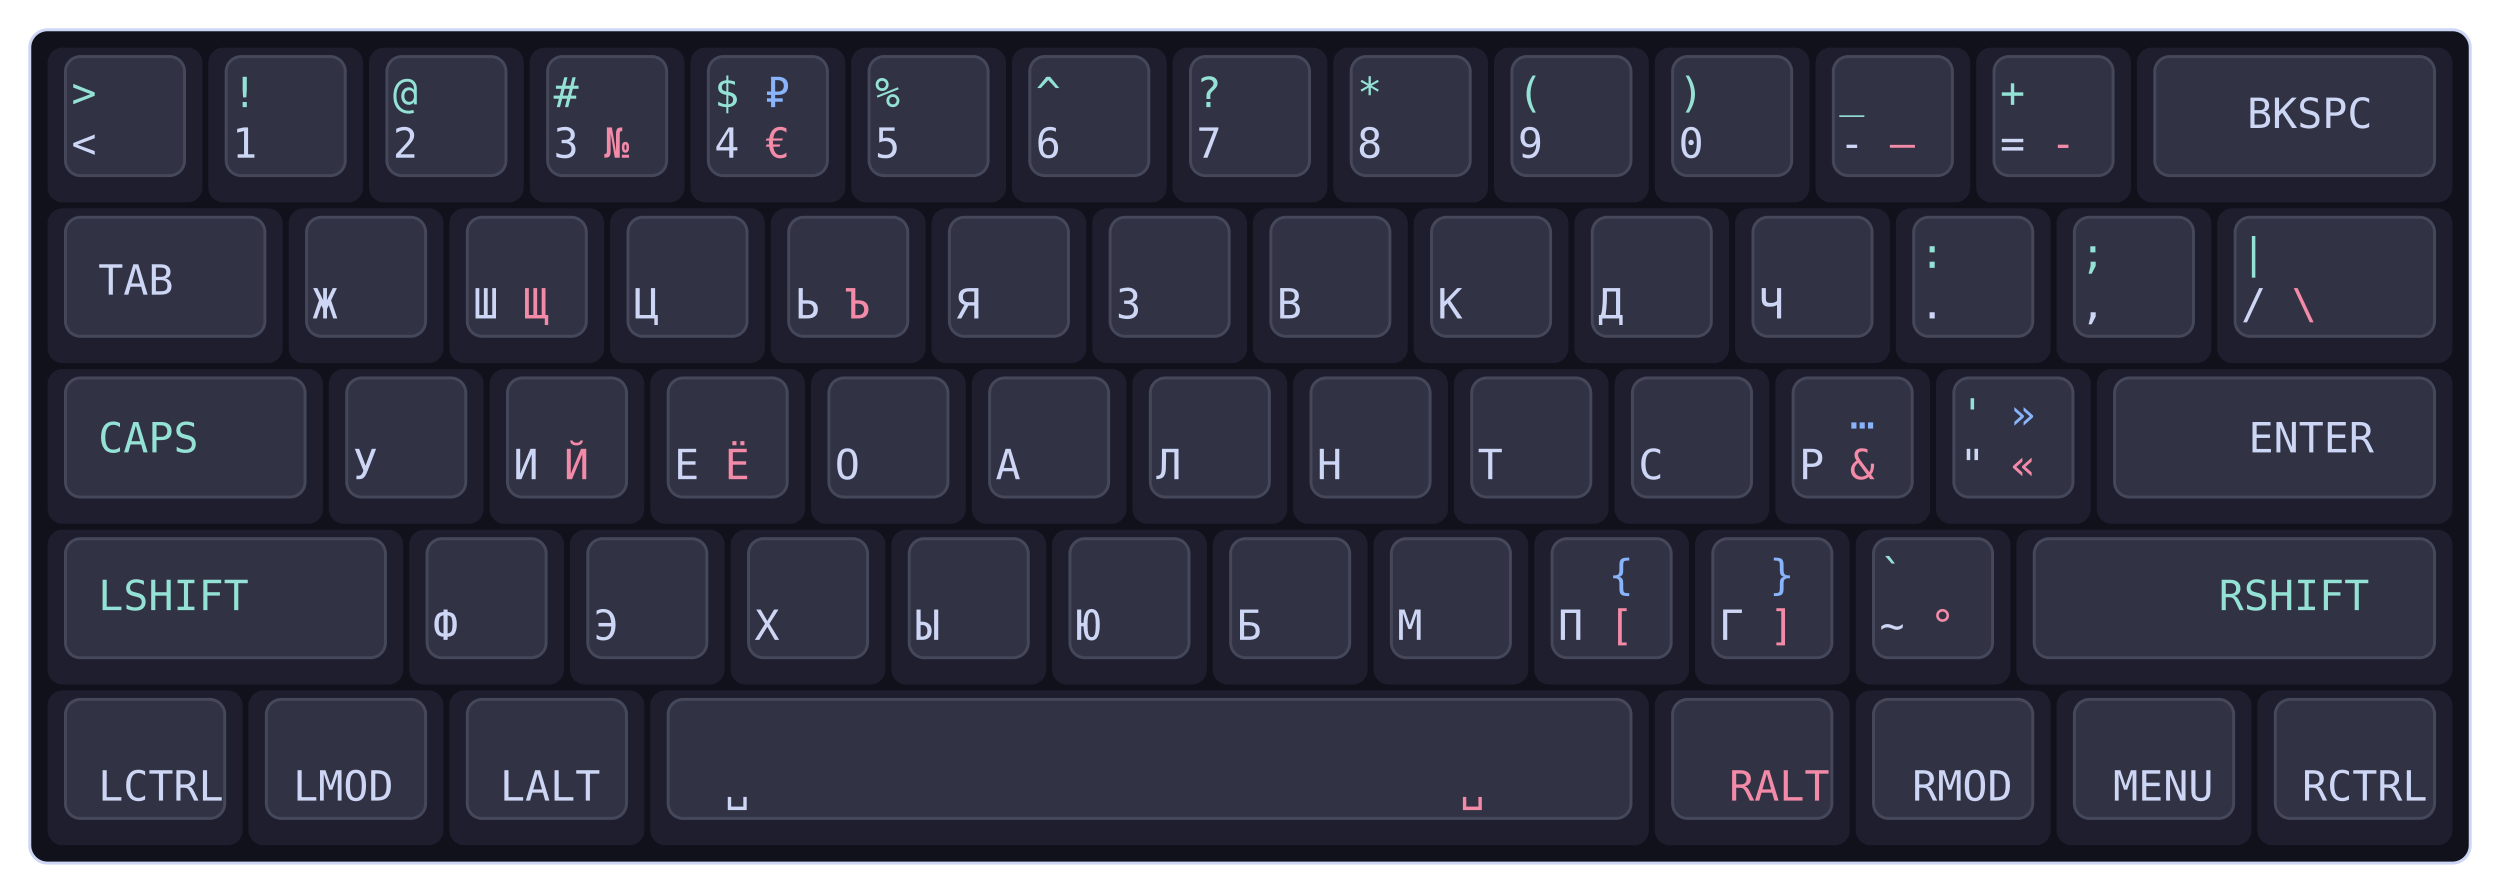
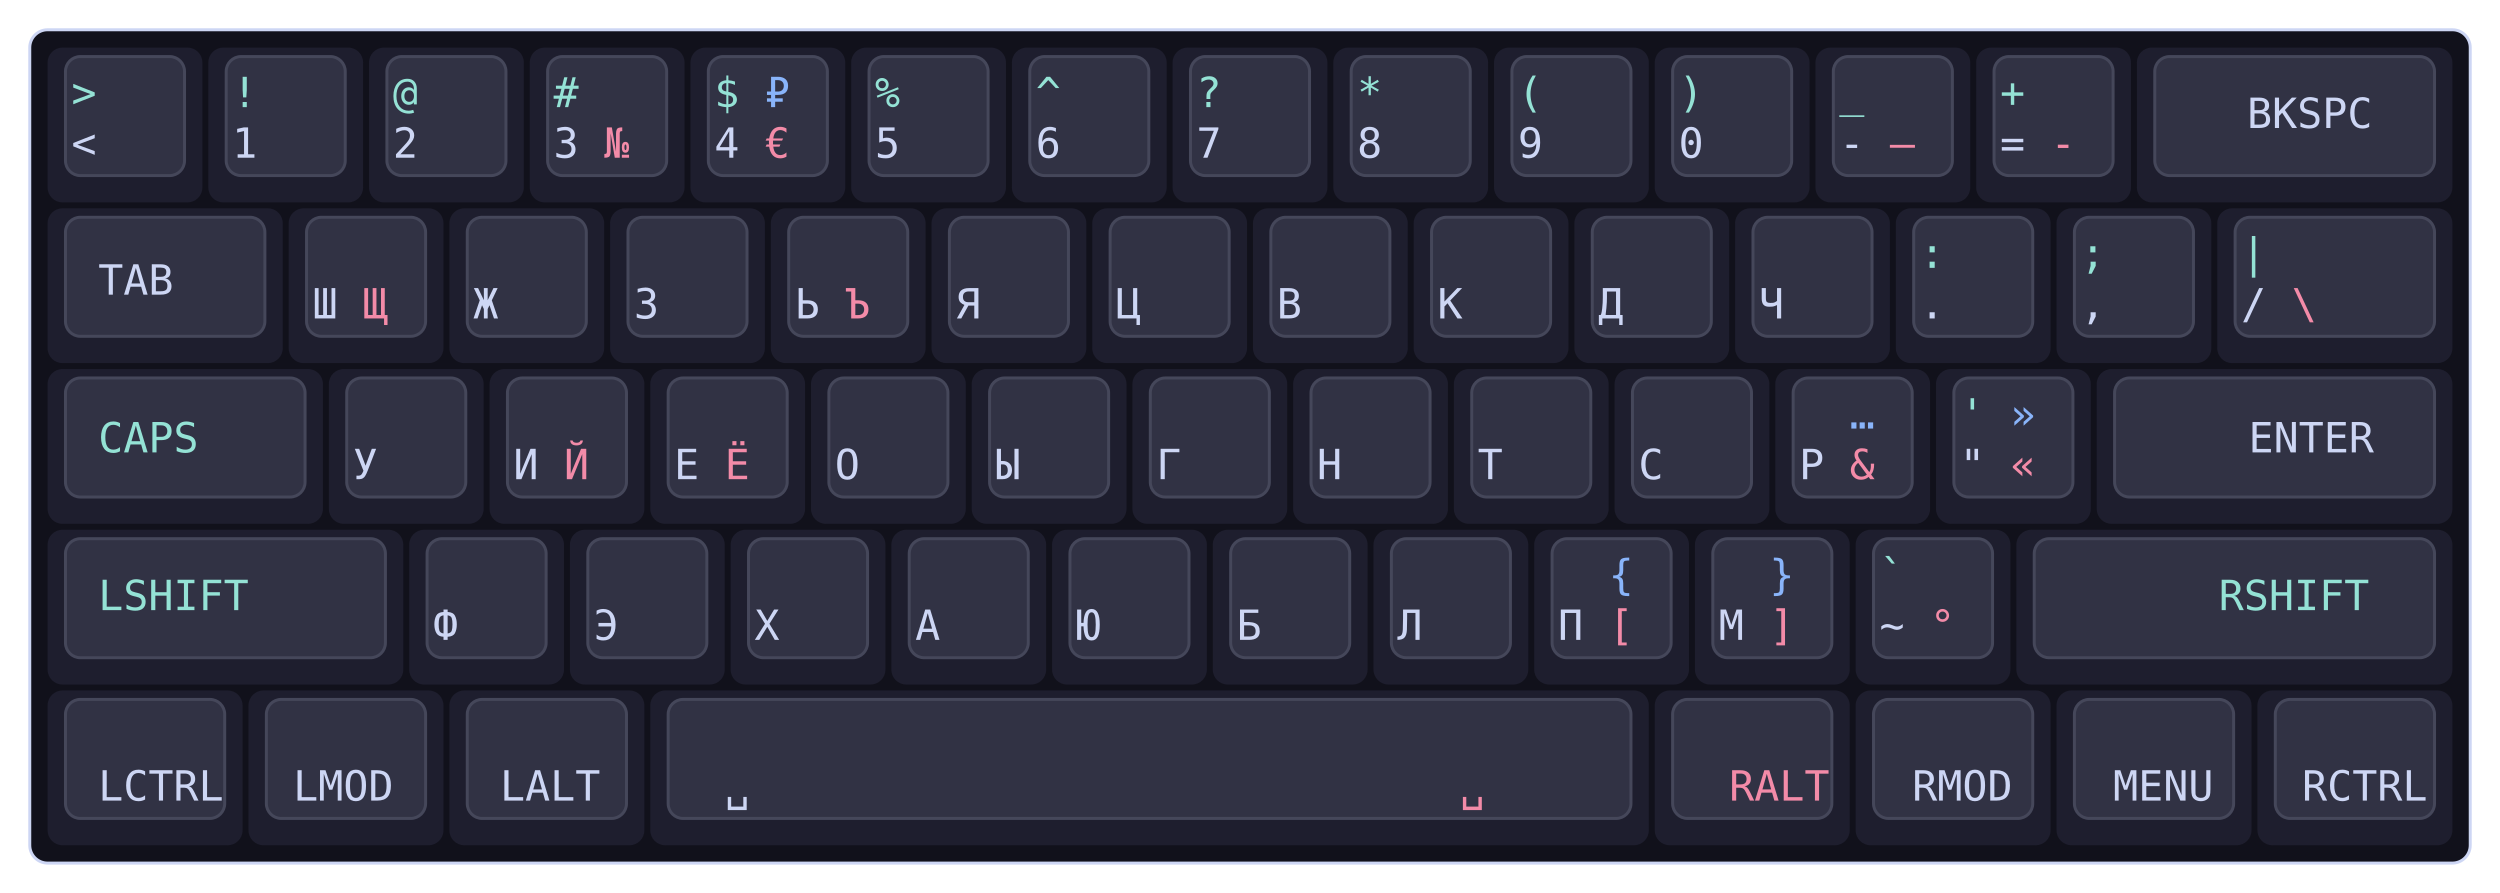
<svg xmlns="http://www.w3.org/2000/svg" width="840px" height="300px" viewBox="0 0 840 300">
  <style type="text/css">
    .keycap .outer { fill: #1e1e2e; }
    .keycap .inner { fill: #313244; stroke: #45475a; }
    .label { font: 14px monospace; }
    .label.level1 { fill: #cdd6f4; }
    .label.level2 { fill: #94e2d5; }
    .label.level3 { fill: #f38ba8; }
    .label.level4 { fill: #89b4fa; }
    .label.small { font-size: 10px; }
  </style>
  <g transform="translate(10,10)">
    <rect width="820" height="280" stroke="#cdd6f4" stroke-width="1" fill="#11111b" rx="6" />
    <g transform="translate(5,5)">
      <g class="keycap">
        <rect x="1" y="1" width="52" height="52" rx="5" class="outer" />
        <rect x="7" y="4" width="40" height="40" rx="5" class="inner" />
        <text x="9.0" y="38.0" class="label level1">&lt;</text>
        <text x="9.0" y="21.0" class="label level2">&gt;</text>
        <text x="26.0" y="38.0" class="label level3" />
        <text x="26.0" y="21.0" class="label level4" />
      </g>
      <g class="keycap">
        <rect x="55" y="1" width="52" height="52" rx="5" class="outer" />
        <rect x="61" y="4" width="40" height="40" rx="5" class="inner" />
        <text x="63.0" y="38.0" class="label level1">1</text>
        <text x="63.0" y="21.0" class="label level2">!</text>
        <text x="80.0" y="38.0" class="label level3" />
        <text x="80.0" y="21.0" class="label level4" />
      </g>
      <g class="keycap">
        <rect x="109" y="1" width="52" height="52" rx="5" class="outer" />
        <rect x="115" y="4" width="40" height="40" rx="5" class="inner" />
        <text x="117.0" y="38.0" class="label level1">2</text>
        <text x="117.0" y="21.0" class="label level2">@</text>
        <text x="134.0" y="38.0" class="label level3" />
        <text x="134.0" y="21.0" class="label level4" />
      </g>
      <g class="keycap">
        <rect x="163" y="1" width="52" height="52" rx="5" class="outer" />
        <rect x="169" y="4" width="40" height="40" rx="5" class="inner" />
        <text x="171.0" y="38.0" class="label level1">3</text>
        <text x="171.0" y="21.0" class="label level2">#</text>
        <text x="188.0" y="38.0" class="label level3">№</text>
        <text x="188.0" y="21.0" class="label level4" />
      </g>
      <g class="keycap">
        <rect x="217" y="1" width="52" height="52" rx="5" class="outer" />
        <rect x="223" y="4" width="40" height="40" rx="5" class="inner" />
        <text x="225.0" y="38.0" class="label level1">4</text>
        <text x="225.0" y="21.0" class="label level2">$</text>
        <text x="242.0" y="38.0" class="label level3">€</text>
        <text x="242.0" y="21.0" class="label level4">₽</text>
      </g>
      <g class="keycap">
        <rect x="271" y="1" width="52" height="52" rx="5" class="outer" />
        <rect x="277" y="4" width="40" height="40" rx="5" class="inner" />
        <text x="279.0" y="38.0" class="label level1">5</text>
        <text x="279.0" y="21.0" class="label level2">%</text>
        <text x="296.0" y="38.0" class="label level3" />
        <text x="296.0" y="21.0" class="label level4" />
      </g>
      <g class="keycap">
        <rect x="325" y="1" width="52" height="52" rx="5" class="outer" />
        <rect x="331" y="4" width="40" height="40" rx="5" class="inner" />
        <text x="333.0" y="38.0" class="label level1">6</text>
        <text x="333.0" y="21.0" class="label level2">^</text>
        <text x="350.0" y="38.0" class="label level3" />
        <text x="350.0" y="21.0" class="label level4" />
      </g>
      <g class="keycap">
        <rect x="379" y="1" width="52" height="52" rx="5" class="outer" />
        <rect x="385" y="4" width="40" height="40" rx="5" class="inner" />
        <text x="387.0" y="38.0" class="label level1">7</text>
        <text x="387.0" y="21.0" class="label level2">?</text>
        <text x="404.0" y="38.0" class="label level3" />
        <text x="404.0" y="21.0" class="label level4" />
      </g>
      <g class="keycap">
        <rect x="433" y="1" width="52" height="52" rx="5" class="outer" />
        <rect x="439" y="4" width="40" height="40" rx="5" class="inner" />
        <text x="441.0" y="38.0" class="label level1">8</text>
        <text x="441.0" y="21.0" class="label level2">*</text>
        <text x="458.0" y="38.0" class="label level3" />
        <text x="458.0" y="21.0" class="label level4" />
      </g>
      <g class="keycap">
        <rect x="487" y="1" width="52" height="52" rx="5" class="outer" />
        <rect x="493" y="4" width="40" height="40" rx="5" class="inner" />
        <text x="495.0" y="38.0" class="label level1">9</text>
        <text x="495.0" y="21.0" class="label level2">(</text>
        <text x="512.0" y="38.0" class="label level3" />
        <text x="512.0" y="21.0" class="label level4" />
      </g>
      <g class="keycap">
        <rect x="541" y="1" width="52" height="52" rx="5" class="outer" />
        <rect x="547" y="4" width="40" height="40" rx="5" class="inner" />
        <text x="549.0" y="38.0" class="label level1">0</text>
        <text x="549.0" y="21.0" class="label level2">)</text>
        <text x="566.0" y="38.0" class="label level3" />
        <text x="566.0" y="21.0" class="label level4" />
      </g>
      <g class="keycap">
        <rect x="595" y="1" width="52" height="52" rx="5" class="outer" />
        <rect x="601" y="4" width="40" height="40" rx="5" class="inner" />
        <text x="603.0" y="38.0" class="label level1">-</text>
        <text x="603.0" y="21.0" class="label level2">_</text>
        <text x="620.0" y="38.0" class="label level3">—</text>
        <text x="620.0" y="21.0" class="label level4" />
      </g>
      <g class="keycap">
        <rect x="649" y="1" width="52" height="52" rx="5" class="outer" />
        <rect x="655" y="4" width="40" height="40" rx="5" class="inner" />
        <text x="657.0" y="38.0" class="label level1">=</text>
        <text x="657.0" y="21.0" class="label level2">+</text>
        <text x="674.0" y="38.0" class="label level3">‐</text>
        <text x="674.0" y="21.0" class="label level4" />
      </g>
      <g class="keycap">
        <rect x="703" y="1" width="106" height="52" rx="5" class="outer" />
        <rect x="709" y="4" width="94" height="40" rx="5" class="inner" />
        <text x="740.0" y="28.0" class="label level1">BKSPC</text>
      </g>
      <g class="keycap">
        <rect x="1" y="55" width="79" height="52" rx="5" class="outer" />
        <rect x="7" y="58" width="67" height="40" rx="5" class="inner" />
        <text x="18.0" y="84.0" class="label level1">TAB</text>
      </g>
      <g class="keycap">
        <rect x="82" y="55" width="52" height="52" rx="5" class="outer" />
        <rect x="88" y="58" width="40" height="40" rx="5" class="inner" />
-         <text x="90.0" y="92.0" class="label level1">Ж</text>
+         <text x="90.0" y="92.0" class="label level1">Ш</text>
        <text x="90.0" y="75.0" class="label level2" />
-         <text x="107.0" y="92.0" class="label level3" />
+         <text x="107.0" y="92.0" class="label level3">Щ</text>
        <text x="107.0" y="75.0" class="label level4" />
      </g>
      <g class="keycap">
        <rect x="136" y="55" width="52" height="52" rx="5" class="outer" />
        <rect x="142" y="58" width="40" height="40" rx="5" class="inner" />
-         <text x="144.0" y="92.0" class="label level1">Ш</text>
+         <text x="144.0" y="92.0" class="label level1">Ж</text>
        <text x="144.0" y="75.0" class="label level2" />
-         <text x="161.0" y="92.0" class="label level3">Щ</text>
+         <text x="161.0" y="92.0" class="label level3" />
        <text x="161.0" y="75.0" class="label level4" />
      </g>
      <g class="keycap">
        <rect x="190" y="55" width="52" height="52" rx="5" class="outer" />
        <rect x="196" y="58" width="40" height="40" rx="5" class="inner" />
-         <text x="198.0" y="92.0" class="label level1">Ц</text>
+         <text x="198.0" y="92.0" class="label level1">З</text>
        <text x="198.0" y="75.0" class="label level2" />
        <text x="215.0" y="92.0" class="label level3" />
        <text x="215.0" y="75.0" class="label level4" />
      </g>
      <g class="keycap">
        <rect x="244" y="55" width="52" height="52" rx="5" class="outer" />
        <rect x="250" y="58" width="40" height="40" rx="5" class="inner" />
        <text x="252.0" y="92.0" class="label level1">Ь</text>
        <text x="252.0" y="75.0" class="label level2" />
        <text x="269.0" y="92.0" class="label level3">Ъ</text>
        <text x="269.0" y="75.0" class="label level4" />
      </g>
      <g class="keycap">
        <rect x="298" y="55" width="52" height="52" rx="5" class="outer" />
        <rect x="304" y="58" width="40" height="40" rx="5" class="inner" />
        <text x="306.0" y="92.0" class="label level1">Я</text>
        <text x="306.0" y="75.0" class="label level2" />
        <text x="323.0" y="92.0" class="label level3" />
        <text x="323.0" y="75.0" class="label level4" />
      </g>
      <g class="keycap">
        <rect x="352" y="55" width="52" height="52" rx="5" class="outer" />
        <rect x="358" y="58" width="40" height="40" rx="5" class="inner" />
-         <text x="360.0" y="92.0" class="label level1">З</text>
+         <text x="360.0" y="92.0" class="label level1">Ц</text>
        <text x="360.0" y="75.0" class="label level2" />
        <text x="377.0" y="92.0" class="label level3" />
        <text x="377.0" y="75.0" class="label level4" />
      </g>
      <g class="keycap">
        <rect x="406" y="55" width="52" height="52" rx="5" class="outer" />
        <rect x="412" y="58" width="40" height="40" rx="5" class="inner" />
        <text x="414.0" y="92.0" class="label level1">В</text>
        <text x="414.0" y="75.0" class="label level2" />
        <text x="431.0" y="92.0" class="label level3" />
        <text x="431.0" y="75.0" class="label level4" />
      </g>
      <g class="keycap">
        <rect x="460" y="55" width="52" height="52" rx="5" class="outer" />
        <rect x="466" y="58" width="40" height="40" rx="5" class="inner" />
        <text x="468.0" y="92.0" class="label level1">К</text>
        <text x="468.0" y="75.0" class="label level2" />
        <text x="485.0" y="92.0" class="label level3" />
        <text x="485.0" y="75.0" class="label level4" />
      </g>
      <g class="keycap">
        <rect x="514" y="55" width="52" height="52" rx="5" class="outer" />
        <rect x="520" y="58" width="40" height="40" rx="5" class="inner" />
        <text x="522.0" y="92.0" class="label level1">Д</text>
        <text x="522.0" y="75.0" class="label level2" />
        <text x="539.0" y="92.0" class="label level3" />
        <text x="539.0" y="75.0" class="label level4" />
      </g>
      <g class="keycap">
        <rect x="568" y="55" width="52" height="52" rx="5" class="outer" />
        <rect x="574" y="58" width="40" height="40" rx="5" class="inner" />
        <text x="576.0" y="92.0" class="label level1">Ч</text>
        <text x="576.0" y="75.0" class="label level2" />
        <text x="593.0" y="92.0" class="label level3" />
        <text x="593.0" y="75.0" class="label level4" />
      </g>
      <g class="keycap">
        <rect x="622" y="55" width="52" height="52" rx="5" class="outer" />
        <rect x="628" y="58" width="40" height="40" rx="5" class="inner" />
        <text x="630.0" y="92.0" class="label level1">.</text>
        <text x="630.0" y="75.0" class="label level2">:</text>
        <text x="647.0" y="92.0" class="label level3" />
        <text x="647.0" y="75.0" class="label level4" />
      </g>
      <g class="keycap">
        <rect x="676" y="55" width="52" height="52" rx="5" class="outer" />
        <rect x="682" y="58" width="40" height="40" rx="5" class="inner" />
        <text x="684.0" y="92.0" class="label level1">,</text>
        <text x="684.0" y="75.0" class="label level2">;</text>
        <text x="701.0" y="92.0" class="label level3" />
        <text x="701.0" y="75.0" class="label level4" />
      </g>
      <g class="keycap">
        <rect x="730" y="55" width="79" height="52" rx="5" class="outer" />
        <rect x="736" y="58" width="67" height="40" rx="5" class="inner" />
        <text x="738.0" y="92.0" class="label level1">/</text>
        <text x="738.0" y="75.0" class="label level2">|</text>
        <text x="755.0" y="92.0" class="label level3">\</text>
        <text x="755.0" y="75.0" class="label level4" />
      </g>
      <g class="keycap">
        <rect x="1" y="109" width="92.5" height="52" rx="5" class="outer" />
        <rect x="7" y="112" width="80.5" height="40" rx="5" class="inner" />
        <text x="18.0" y="137.0" class="label level2">CAPS</text>
      </g>
      <g class="keycap">
        <rect x="95.5" y="109" width="52" height="52" rx="5" class="outer" />
        <rect x="101.5" y="112" width="40" height="40" rx="5" class="inner" />
        <text x="103.5" y="146.0" class="label level1">У</text>
        <text x="103.5" y="129.0" class="label level2" />
        <text x="120.5" y="146.0" class="label level3" />
        <text x="120.5" y="129.0" class="label level4" />
      </g>
      <g class="keycap">
        <rect x="149.5" y="109" width="52" height="52" rx="5" class="outer" />
        <rect x="155.5" y="112" width="40" height="40" rx="5" class="inner" />
        <text x="157.5" y="146.0" class="label level1">И</text>
        <text x="157.5" y="129.0" class="label level2" />
        <text x="174.5" y="146.0" class="label level3">Й</text>
        <text x="174.5" y="129.0" class="label level4" />
      </g>
      <g class="keycap">
        <rect x="203.5" y="109" width="52" height="52" rx="5" class="outer" />
        <rect x="209.5" y="112" width="40" height="40" rx="5" class="inner" />
        <text x="211.5" y="146.0" class="label level1">Е</text>
        <text x="211.5" y="129.0" class="label level2" />
        <text x="228.5" y="146.0" class="label level3">Ё</text>
        <text x="228.5" y="129.0" class="label level4" />
      </g>
      <g class="keycap">
        <rect x="257.5" y="109" width="52" height="52" rx="5" class="outer" />
        <rect x="263.5" y="112" width="40" height="40" rx="5" class="inner" />
        <text x="265.5" y="146.0" class="label level1">О</text>
        <text x="265.5" y="129.0" class="label level2" />
        <text x="282.5" y="146.0" class="label level3" />
        <text x="282.5" y="129.0" class="label level4" />
      </g>
      <g class="keycap">
        <rect x="311.5" y="109" width="52" height="52" rx="5" class="outer" />
        <rect x="317.5" y="112" width="40" height="40" rx="5" class="inner" />
-         <text x="319.5" y="146.0" class="label level1">А</text>
+         <text x="319.5" y="146.0" class="label level1">Ы</text>
        <text x="319.5" y="129.0" class="label level2" />
        <text x="336.5" y="146.0" class="label level3" />
        <text x="336.5" y="129.0" class="label level4" />
      </g>
      <g class="keycap">
        <rect x="365.5" y="109" width="52" height="52" rx="5" class="outer" />
        <rect x="371.5" y="112" width="40" height="40" rx="5" class="inner" />
-         <text x="373.5" y="146.0" class="label level1">Л</text>
+         <text x="373.5" y="146.0" class="label level1">Г</text>
        <text x="373.5" y="129.0" class="label level2" />
        <text x="390.5" y="146.0" class="label level3" />
        <text x="390.5" y="129.0" class="label level4" />
      </g>
      <g class="keycap">
        <rect x="419.5" y="109" width="52" height="52" rx="5" class="outer" />
        <rect x="425.5" y="112" width="40" height="40" rx="5" class="inner" />
        <text x="427.5" y="146.0" class="label level1">Н</text>
        <text x="427.5" y="129.0" class="label level2" />
        <text x="444.5" y="146.0" class="label level3" />
        <text x="444.5" y="129.0" class="label level4" />
      </g>
      <g class="keycap">
        <rect x="473.5" y="109" width="52" height="52" rx="5" class="outer" />
        <rect x="479.5" y="112" width="40" height="40" rx="5" class="inner" />
        <text x="481.5" y="146.0" class="label level1">Т</text>
        <text x="481.5" y="129.0" class="label level2" />
        <text x="498.5" y="146.0" class="label level3" />
        <text x="498.5" y="129.0" class="label level4" />
      </g>
      <g class="keycap">
        <rect x="527.5" y="109" width="52" height="52" rx="5" class="outer" />
        <rect x="533.5" y="112" width="40" height="40" rx="5" class="inner" />
        <text x="535.5" y="146.0" class="label level1">С</text>
        <text x="535.5" y="129.0" class="label level2" />
        <text x="552.5" y="146.0" class="label level3" />
        <text x="552.5" y="129.0" class="label level4" />
      </g>
      <g class="keycap">
        <rect x="581.5" y="109" width="52" height="52" rx="5" class="outer" />
        <rect x="587.5" y="112" width="40" height="40" rx="5" class="inner" />
        <text x="589.5" y="146.0" class="label level1">Р</text>
        <text x="589.5" y="129.0" class="label level2" />
        <text x="606.5" y="146.0" class="label level3">&amp;</text>
        <text x="606.5" y="129.0" class="label level4">…</text>
      </g>
      <g class="keycap">
        <rect x="635.5" y="109" width="52" height="52" rx="5" class="outer" />
        <rect x="641.5" y="112" width="40" height="40" rx="5" class="inner" />
        <text x="643.5" y="146.0" class="label level1">"</text>
        <text x="643.5" y="129.0" class="label level2">'</text>
        <text x="660.5" y="146.0" class="label level3">«</text>
        <text x="660.5" y="129.0" class="label level4">»</text>
      </g>
      <g class="keycap">
        <rect x="689.5" y="109" width="119.5" height="52" rx="5" class="outer" />
        <rect x="695.5" y="112" width="107.5" height="40" rx="5" class="inner" />
        <text x="740.5" y="137.0" class="label level1">ENTER</text>
      </g>
      <g class="keycap">
        <rect x="1" y="163" width="119.5" height="52" rx="5" class="outer" />
        <rect x="7" y="166" width="107.5" height="40" rx="5" class="inner" />
        <text x="18.0" y="190.0" class="label level2">LSHIFT</text>
      </g>
      <g class="keycap">
        <rect x="122.5" y="163" width="52" height="52" rx="5" class="outer" />
        <rect x="128.5" y="166" width="40" height="40" rx="5" class="inner" />
        <text x="130.5" y="200.0" class="label level1">Ф</text>
        <text x="130.5" y="183.0" class="label level2" />
        <text x="147.5" y="200.0" class="label level3" />
        <text x="147.5" y="183.0" class="label level4" />
      </g>
      <g class="keycap">
        <rect x="176.5" y="163" width="52" height="52" rx="5" class="outer" />
        <rect x="182.5" y="166" width="40" height="40" rx="5" class="inner" />
        <text x="184.5" y="200.0" class="label level1">Э</text>
        <text x="184.5" y="183.0" class="label level2" />
        <text x="201.5" y="200.0" class="label level3" />
        <text x="201.5" y="183.0" class="label level4" />
      </g>
      <g class="keycap">
        <rect x="230.5" y="163" width="52" height="52" rx="5" class="outer" />
        <rect x="236.5" y="166" width="40" height="40" rx="5" class="inner" />
        <text x="238.5" y="200.0" class="label level1">Х</text>
        <text x="238.5" y="183.0" class="label level2" />
        <text x="255.5" y="200.0" class="label level3" />
        <text x="255.5" y="183.0" class="label level4" />
      </g>
      <g class="keycap">
        <rect x="284.5" y="163" width="52" height="52" rx="5" class="outer" />
        <rect x="290.5" y="166" width="40" height="40" rx="5" class="inner" />
-         <text x="292.5" y="200.0" class="label level1">Ы</text>
+         <text x="292.5" y="200.0" class="label level1">А</text>
        <text x="292.5" y="183.0" class="label level2" />
        <text x="309.5" y="200.0" class="label level3" />
        <text x="309.5" y="183.0" class="label level4" />
      </g>
      <g class="keycap">
        <rect x="338.5" y="163" width="52" height="52" rx="5" class="outer" />
        <rect x="344.5" y="166" width="40" height="40" rx="5" class="inner" />
        <text x="346.5" y="200.0" class="label level1">Ю</text>
        <text x="346.5" y="183.0" class="label level2" />
        <text x="363.5" y="200.0" class="label level3" />
        <text x="363.5" y="183.0" class="label level4" />
      </g>
      <g class="keycap">
        <rect x="392.5" y="163" width="52" height="52" rx="5" class="outer" />
        <rect x="398.5" y="166" width="40" height="40" rx="5" class="inner" />
        <text x="400.5" y="200.0" class="label level1">Б</text>
        <text x="400.5" y="183.0" class="label level2" />
        <text x="417.5" y="200.0" class="label level3" />
        <text x="417.5" y="183.0" class="label level4" />
      </g>
      <g class="keycap">
        <rect x="446.5" y="163" width="52" height="52" rx="5" class="outer" />
        <rect x="452.5" y="166" width="40" height="40" rx="5" class="inner" />
-         <text x="454.5" y="200.0" class="label level1">М</text>
+         <text x="454.5" y="200.0" class="label level1">Л</text>
        <text x="454.5" y="183.0" class="label level2" />
        <text x="471.5" y="200.0" class="label level3" />
        <text x="471.5" y="183.0" class="label level4" />
      </g>
      <g class="keycap">
        <rect x="500.5" y="163" width="52" height="52" rx="5" class="outer" />
        <rect x="506.5" y="166" width="40" height="40" rx="5" class="inner" />
        <text x="508.5" y="200.0" class="label level1">П</text>
        <text x="508.5" y="183.0" class="label level2" />
        <text x="525.5" y="200.0" class="label level3">[</text>
        <text x="525.5" y="183.0" class="label level4">{</text>
      </g>
      <g class="keycap">
        <rect x="554.5" y="163" width="52" height="52" rx="5" class="outer" />
        <rect x="560.5" y="166" width="40" height="40" rx="5" class="inner" />
-         <text x="562.5" y="200.0" class="label level1">Г</text>
+         <text x="562.5" y="200.0" class="label level1">М</text>
        <text x="562.5" y="183.0" class="label level2" />
        <text x="579.5" y="200.0" class="label level3">]</text>
        <text x="579.5" y="183.0" class="label level4">}</text>
      </g>
      <g class="keycap">
        <rect x="608.5" y="163" width="52" height="52" rx="5" class="outer" />
        <rect x="614.5" y="166" width="40" height="40" rx="5" class="inner" />
        <text x="616.5" y="200.0" class="label level1">~</text>
        <text x="616.5" y="183.0" class="label level2">`</text>
        <text x="633.5" y="200.0" class="label level3">°</text>
        <text x="633.5" y="183.0" class="label level4" />
      </g>
      <g class="keycap">
        <rect x="662.5" y="163" width="146.5" height="52" rx="5" class="outer" />
        <rect x="668.5" y="166" width="134.5" height="40" rx="5" class="inner" />
        <text x="730.5" y="190.0" class="label level2">RSHIFT</text>
      </g>
      <g class="keycap">
        <rect x="1" y="217" width="65.5" height="52" rx="5" class="outer" />
        <rect x="7" y="220" width="53.5" height="40" rx="5" class="inner" />
        <text x="18.0" y="254.0" class="label level1">LCTRL</text>
      </g>
      <g class="keycap">
        <rect x="68.5" y="217" width="65.5" height="52" rx="5" class="outer" />
        <rect x="74.5" y="220" width="53.5" height="40" rx="5" class="inner" />
        <text x="83.5" y="254.0" class="label level1">LMOD</text>
      </g>
      <g class="keycap">
        <rect x="136" y="217" width="65.5" height="52" rx="5" class="outer" />
        <rect x="142" y="220" width="53.5" height="40" rx="5" class="inner" />
        <text x="153.0" y="254.0" class="label level1">LALT</text>
      </g>
      <g class="keycap">
        <rect x="203.5" y="217" width="335.5" height="52" rx="5" class="outer" />
        <rect x="209.5" y="220" width="323.5" height="40" rx="5" class="inner" />
        <text x="228.5" y="254.0" class="label level1">␣</text>
        <text x="228.5" y="237.0" class="label level2" />
        <text x="475.5" y="254.0" class="label level3">␣</text>
        <text x="475.5" y="237.0" class="label level4" />
      </g>
      <g class="keycap">
        <rect x="541" y="217" width="65.5" height="52" rx="5" class="outer" />
        <rect x="547" y="220" width="53.5" height="40" rx="5" class="inner" />
        <text x="566.0" y="254.0" class="label level3">RALT</text>
      </g>
      <g class="keycap">
        <rect x="608.5" y="217" width="65.5" height="52" rx="5" class="outer" />
        <rect x="614.5" y="220" width="53.5" height="40" rx="5" class="inner" />
        <text x="627.5" y="254.0" class="label level1">RMOD</text>
      </g>
      <g class="keycap">
        <rect x="676" y="217" width="65.5" height="52" rx="5" class="outer" />
        <rect x="682" y="220" width="53.5" height="40" rx="5" class="inner" />
        <text x="695.0" y="254.0" class="label level1">MENU</text>
      </g>
      <g class="keycap">
        <rect x="743.5" y="217" width="65.5" height="52" rx="5" class="outer" />
        <rect x="749.5" y="220" width="53.5" height="40" rx="5" class="inner" />
        <text x="758.5" y="254.0" class="label level1">RCTRL</text>
      </g>
    </g>
  </g>
</svg>
